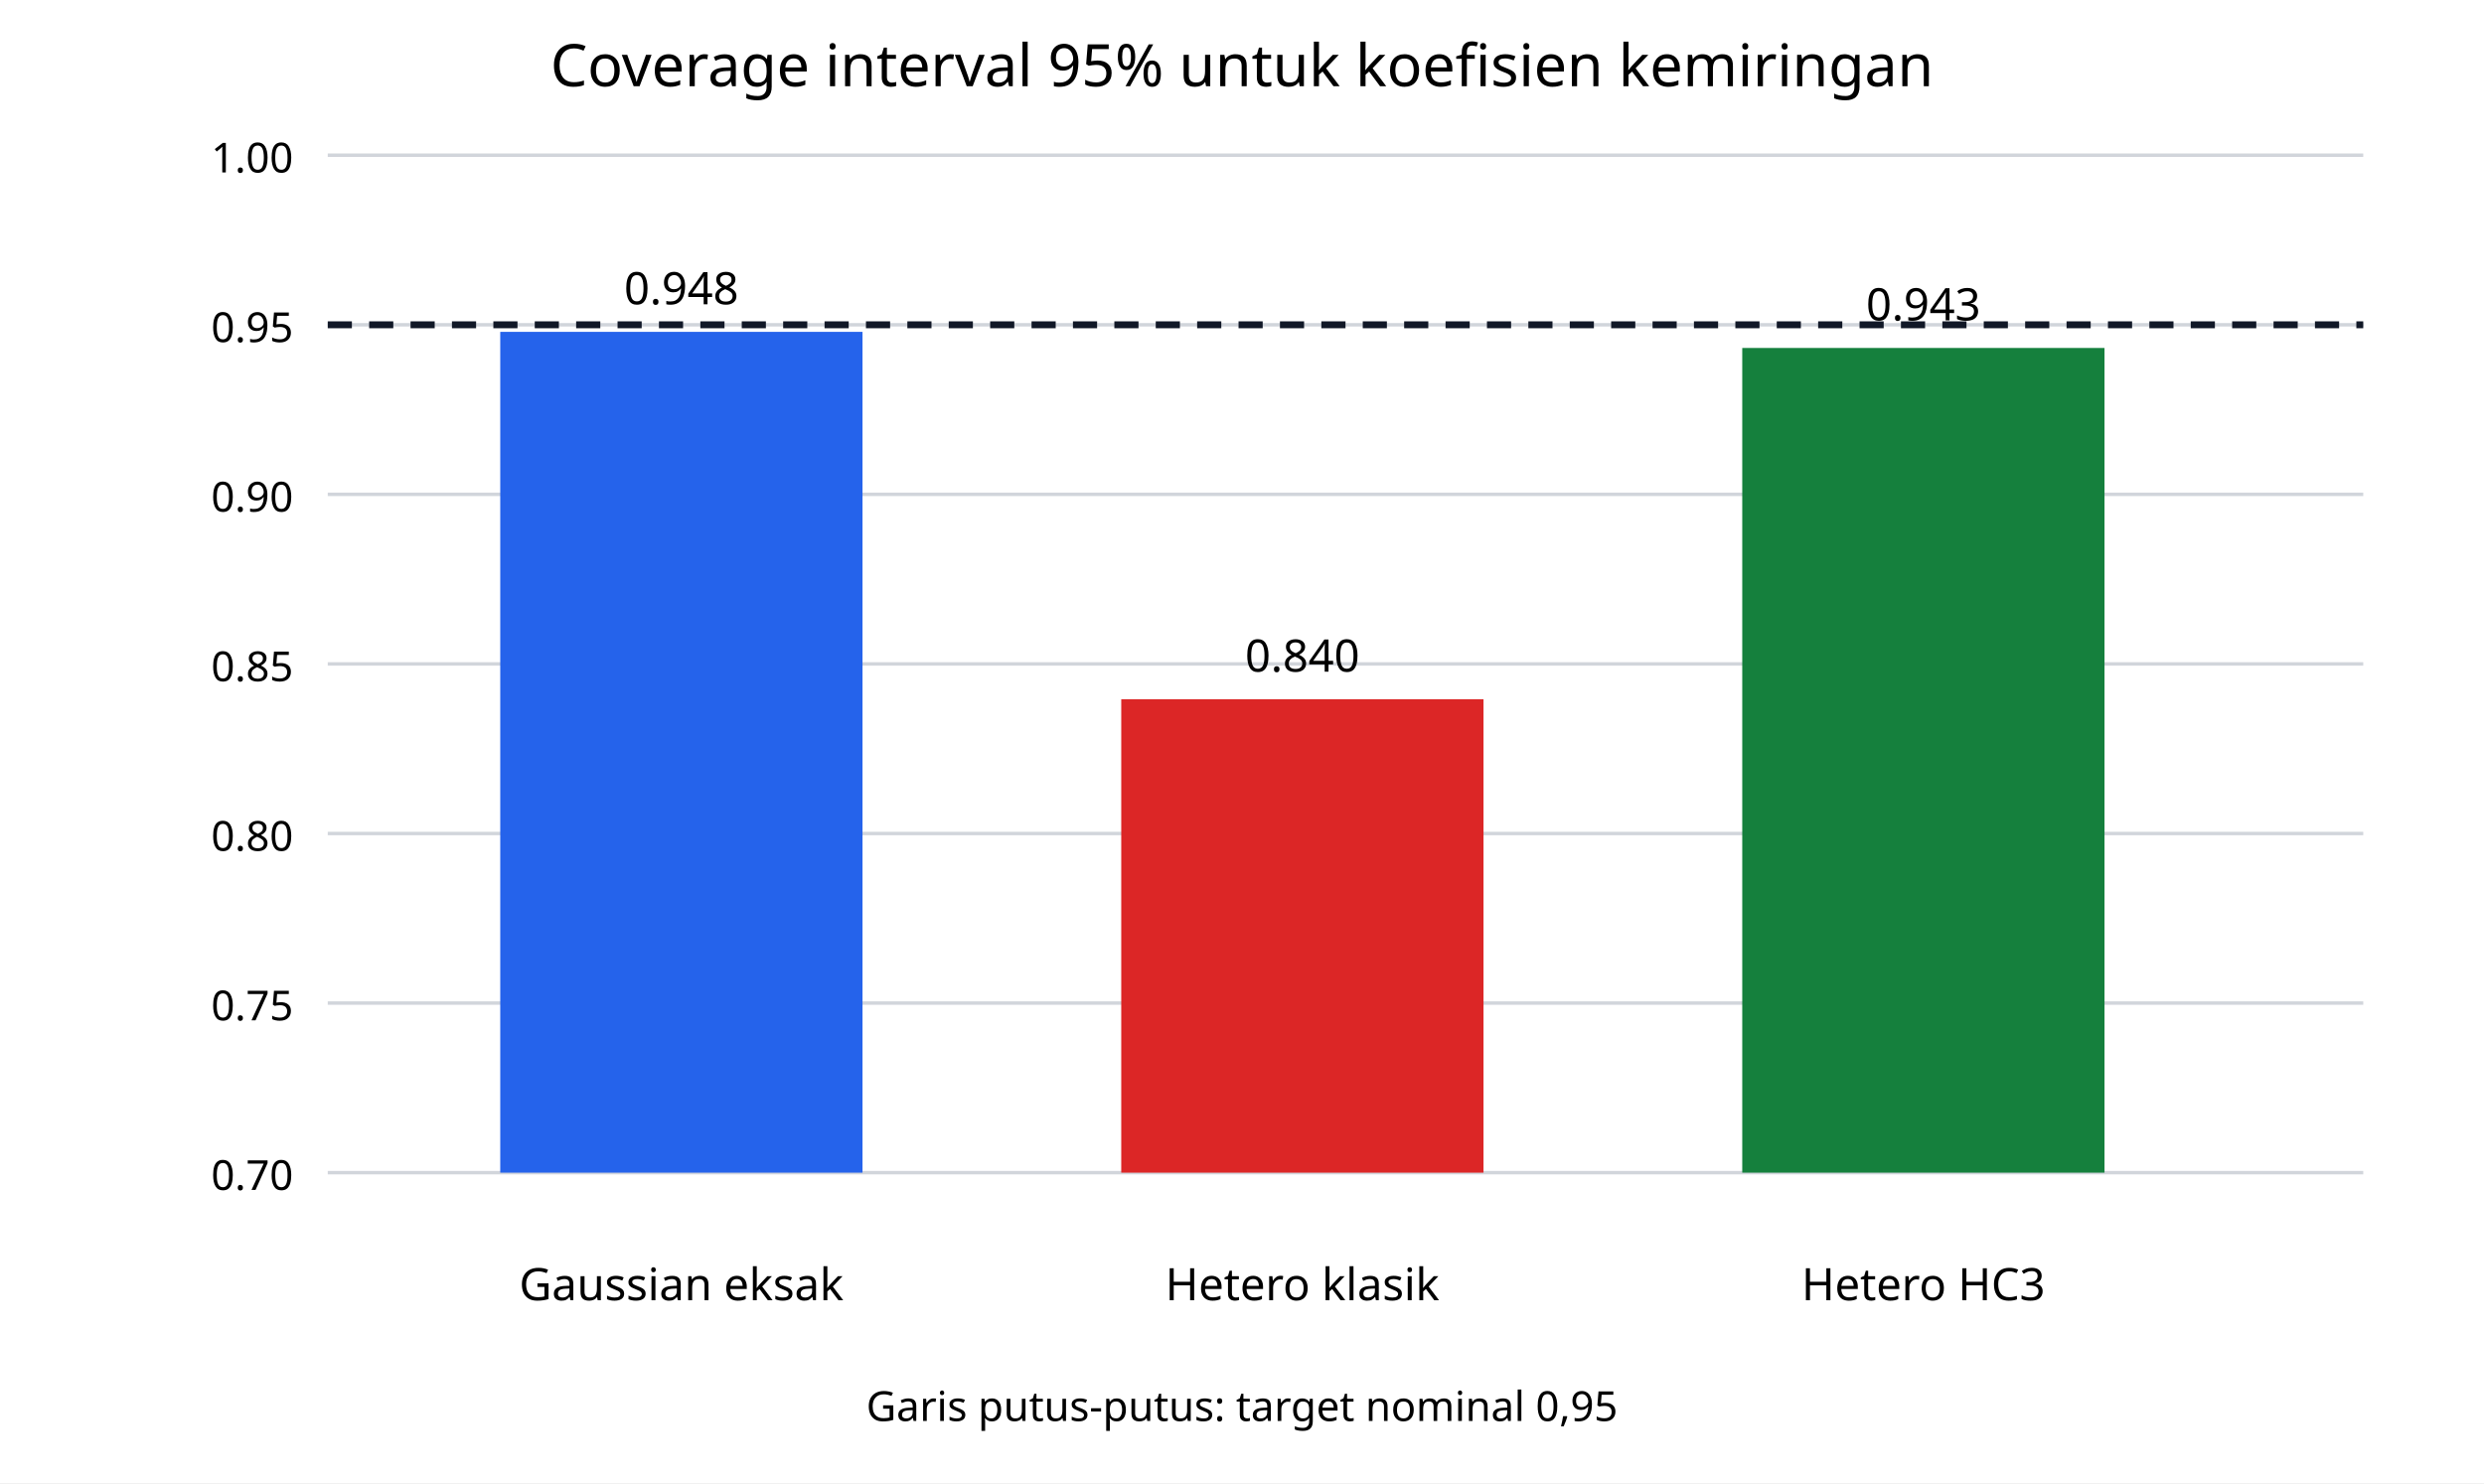
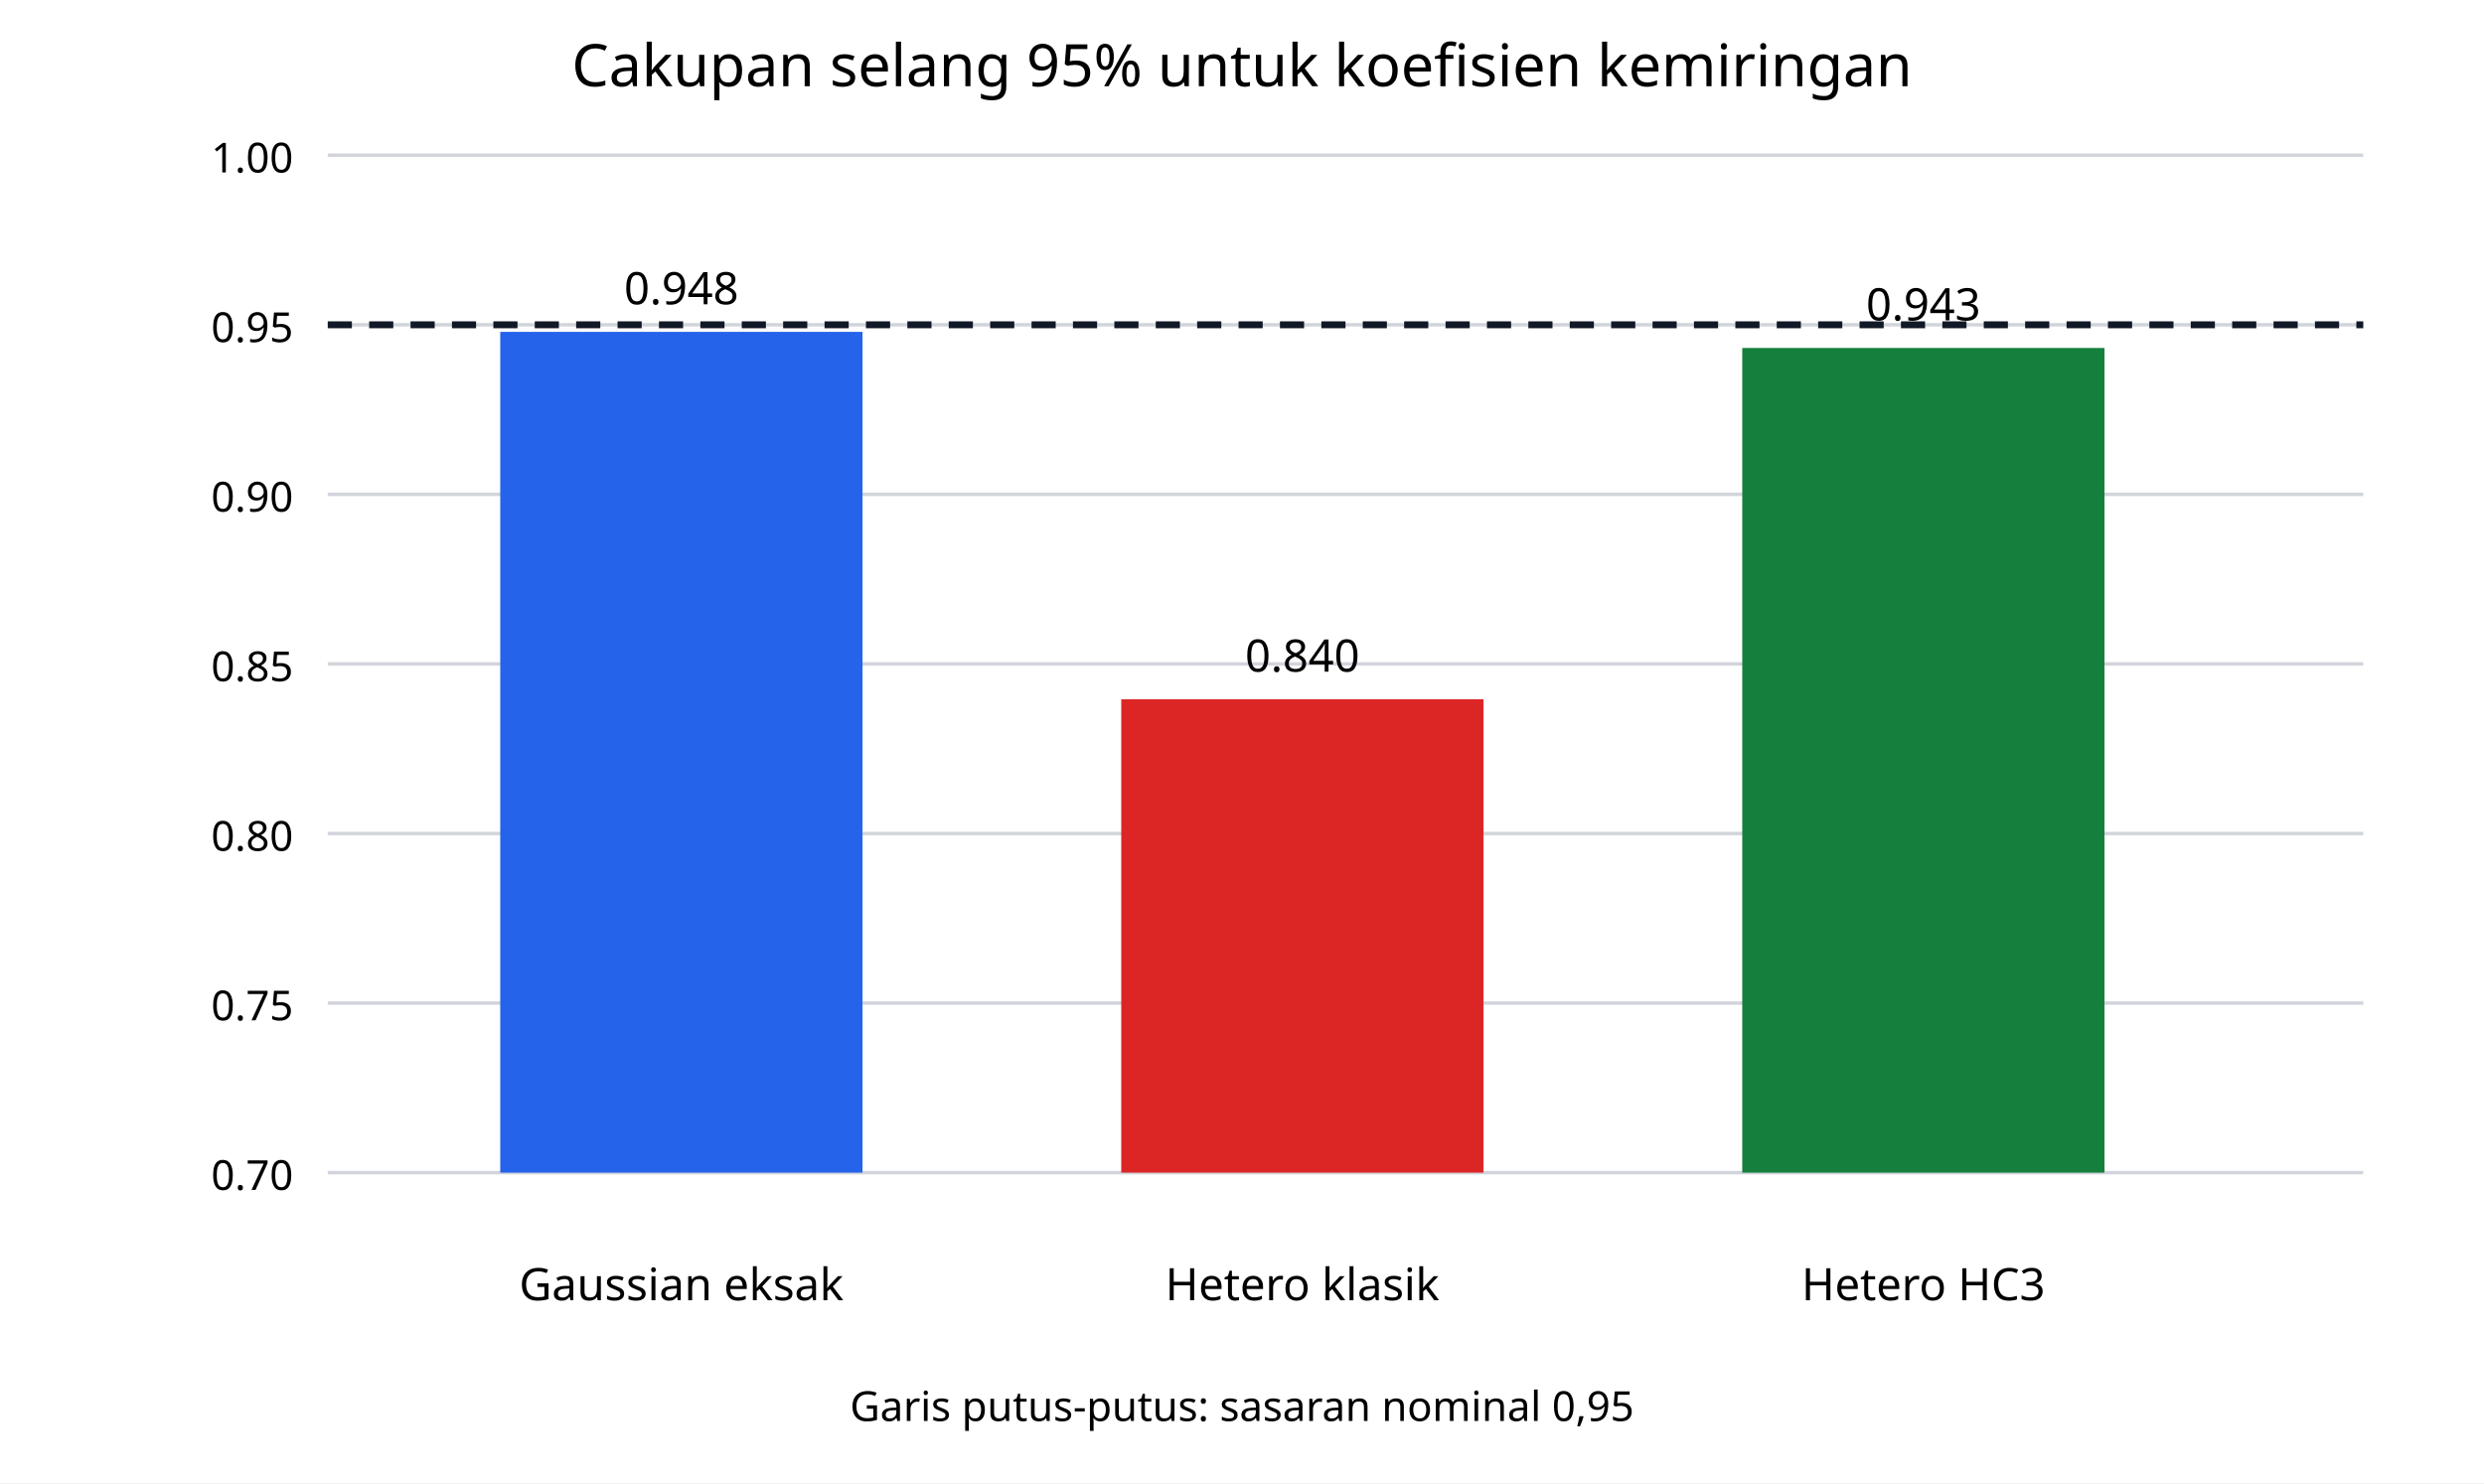
- <svg xmlns="http://www.w3.org/2000/svg" width="720" height="430" viewBox="0 0 720 430">
+ <svg xmlns="http://www.w3.org/2000/svg" width="720" height="430" viewBox="0 0 720 430" role="img" aria-labelledby="title desc">
  <rect width="100%" height="100%" fill="white" />
-   <text x="360" y="25" text-anchor="middle" font-family="sans-serif" font-size="17">Coverage interval 95% untuk koefisien kemiringan</text>
+   <text x="360" y="25" text-anchor="middle" font-family="sans-serif" font-size="17">Cakupan selang 95% untuk koefisien kemiringan</text>
  <line x1="95" y1="340.00" x2="685" y2="340.00" stroke="#d1d5db" stroke-width="1" />
  <text x="85" y="345.00" text-anchor="end" font-family="sans-serif" font-size="12">0.70</text>
  <line x1="95" y1="290.83" x2="685" y2="290.83" stroke="#d1d5db" stroke-width="1" />
  <text x="85" y="295.83" text-anchor="end" font-family="sans-serif" font-size="12">0.75</text>
  <line x1="95" y1="241.67" x2="685" y2="241.67" stroke="#d1d5db" stroke-width="1" />
  <text x="85" y="246.67" text-anchor="end" font-family="sans-serif" font-size="12">0.80</text>
  <line x1="95" y1="192.50" x2="685" y2="192.50" stroke="#d1d5db" stroke-width="1" />
  <text x="85" y="197.50" text-anchor="end" font-family="sans-serif" font-size="12">0.85</text>
  <line x1="95" y1="143.33" x2="685" y2="143.33" stroke="#d1d5db" stroke-width="1" />
  <text x="85" y="148.33" text-anchor="end" font-family="sans-serif" font-size="12">0.90</text>
  <line x1="95" y1="94.17" x2="685" y2="94.17" stroke="#d1d5db" stroke-width="1" />
  <text x="85" y="99.17" text-anchor="end" font-family="sans-serif" font-size="12">0.95</text>
  <line x1="95" y1="45.00" x2="685" y2="45.00" stroke="#d1d5db" stroke-width="1" />
  <text x="85" y="50.00" text-anchor="end" font-family="sans-serif" font-size="12">1.00</text>
  <line x1="95" y1="94.17" x2="685" y2="94.17" stroke="#111827" stroke-width="2" stroke-dasharray="7 5" />
  <rect x="145" y="96.22" width="105" height="243.78" fill="#2563eb" />
  <text x="197.50" y="88.22" text-anchor="middle" font-family="sans-serif" font-size="13">0.948</text>
  <text x="197.50" y="377" text-anchor="middle" font-family="sans-serif" font-size="13">Gaussian eksak</text>
  <rect x="325" y="202.74" width="105" height="137.26" fill="#dc2626" />
  <text x="377.50" y="194.74" text-anchor="middle" font-family="sans-serif" font-size="13">0.840</text>
  <text x="377.50" y="377" text-anchor="middle" font-family="sans-serif" font-size="13">Hetero klasik</text>
  <rect x="505" y="100.89" width="105" height="239.11" fill="#15803d" />
  <text x="557.50" y="92.89" text-anchor="middle" font-family="sans-serif" font-size="13">0.943</text>
  <text x="557.50" y="377" text-anchor="middle" font-family="sans-serif" font-size="13">Hetero HC3</text>
-   <text x="360" y="412" text-anchor="middle" font-family="sans-serif" font-size="12">Garis putus-putus: target nominal 0,95</text>
+   <text x="360" y="412" text-anchor="middle" font-family="sans-serif" font-size="12">Garis putus-putus: sasaran nominal 0,95</text>
</svg>
